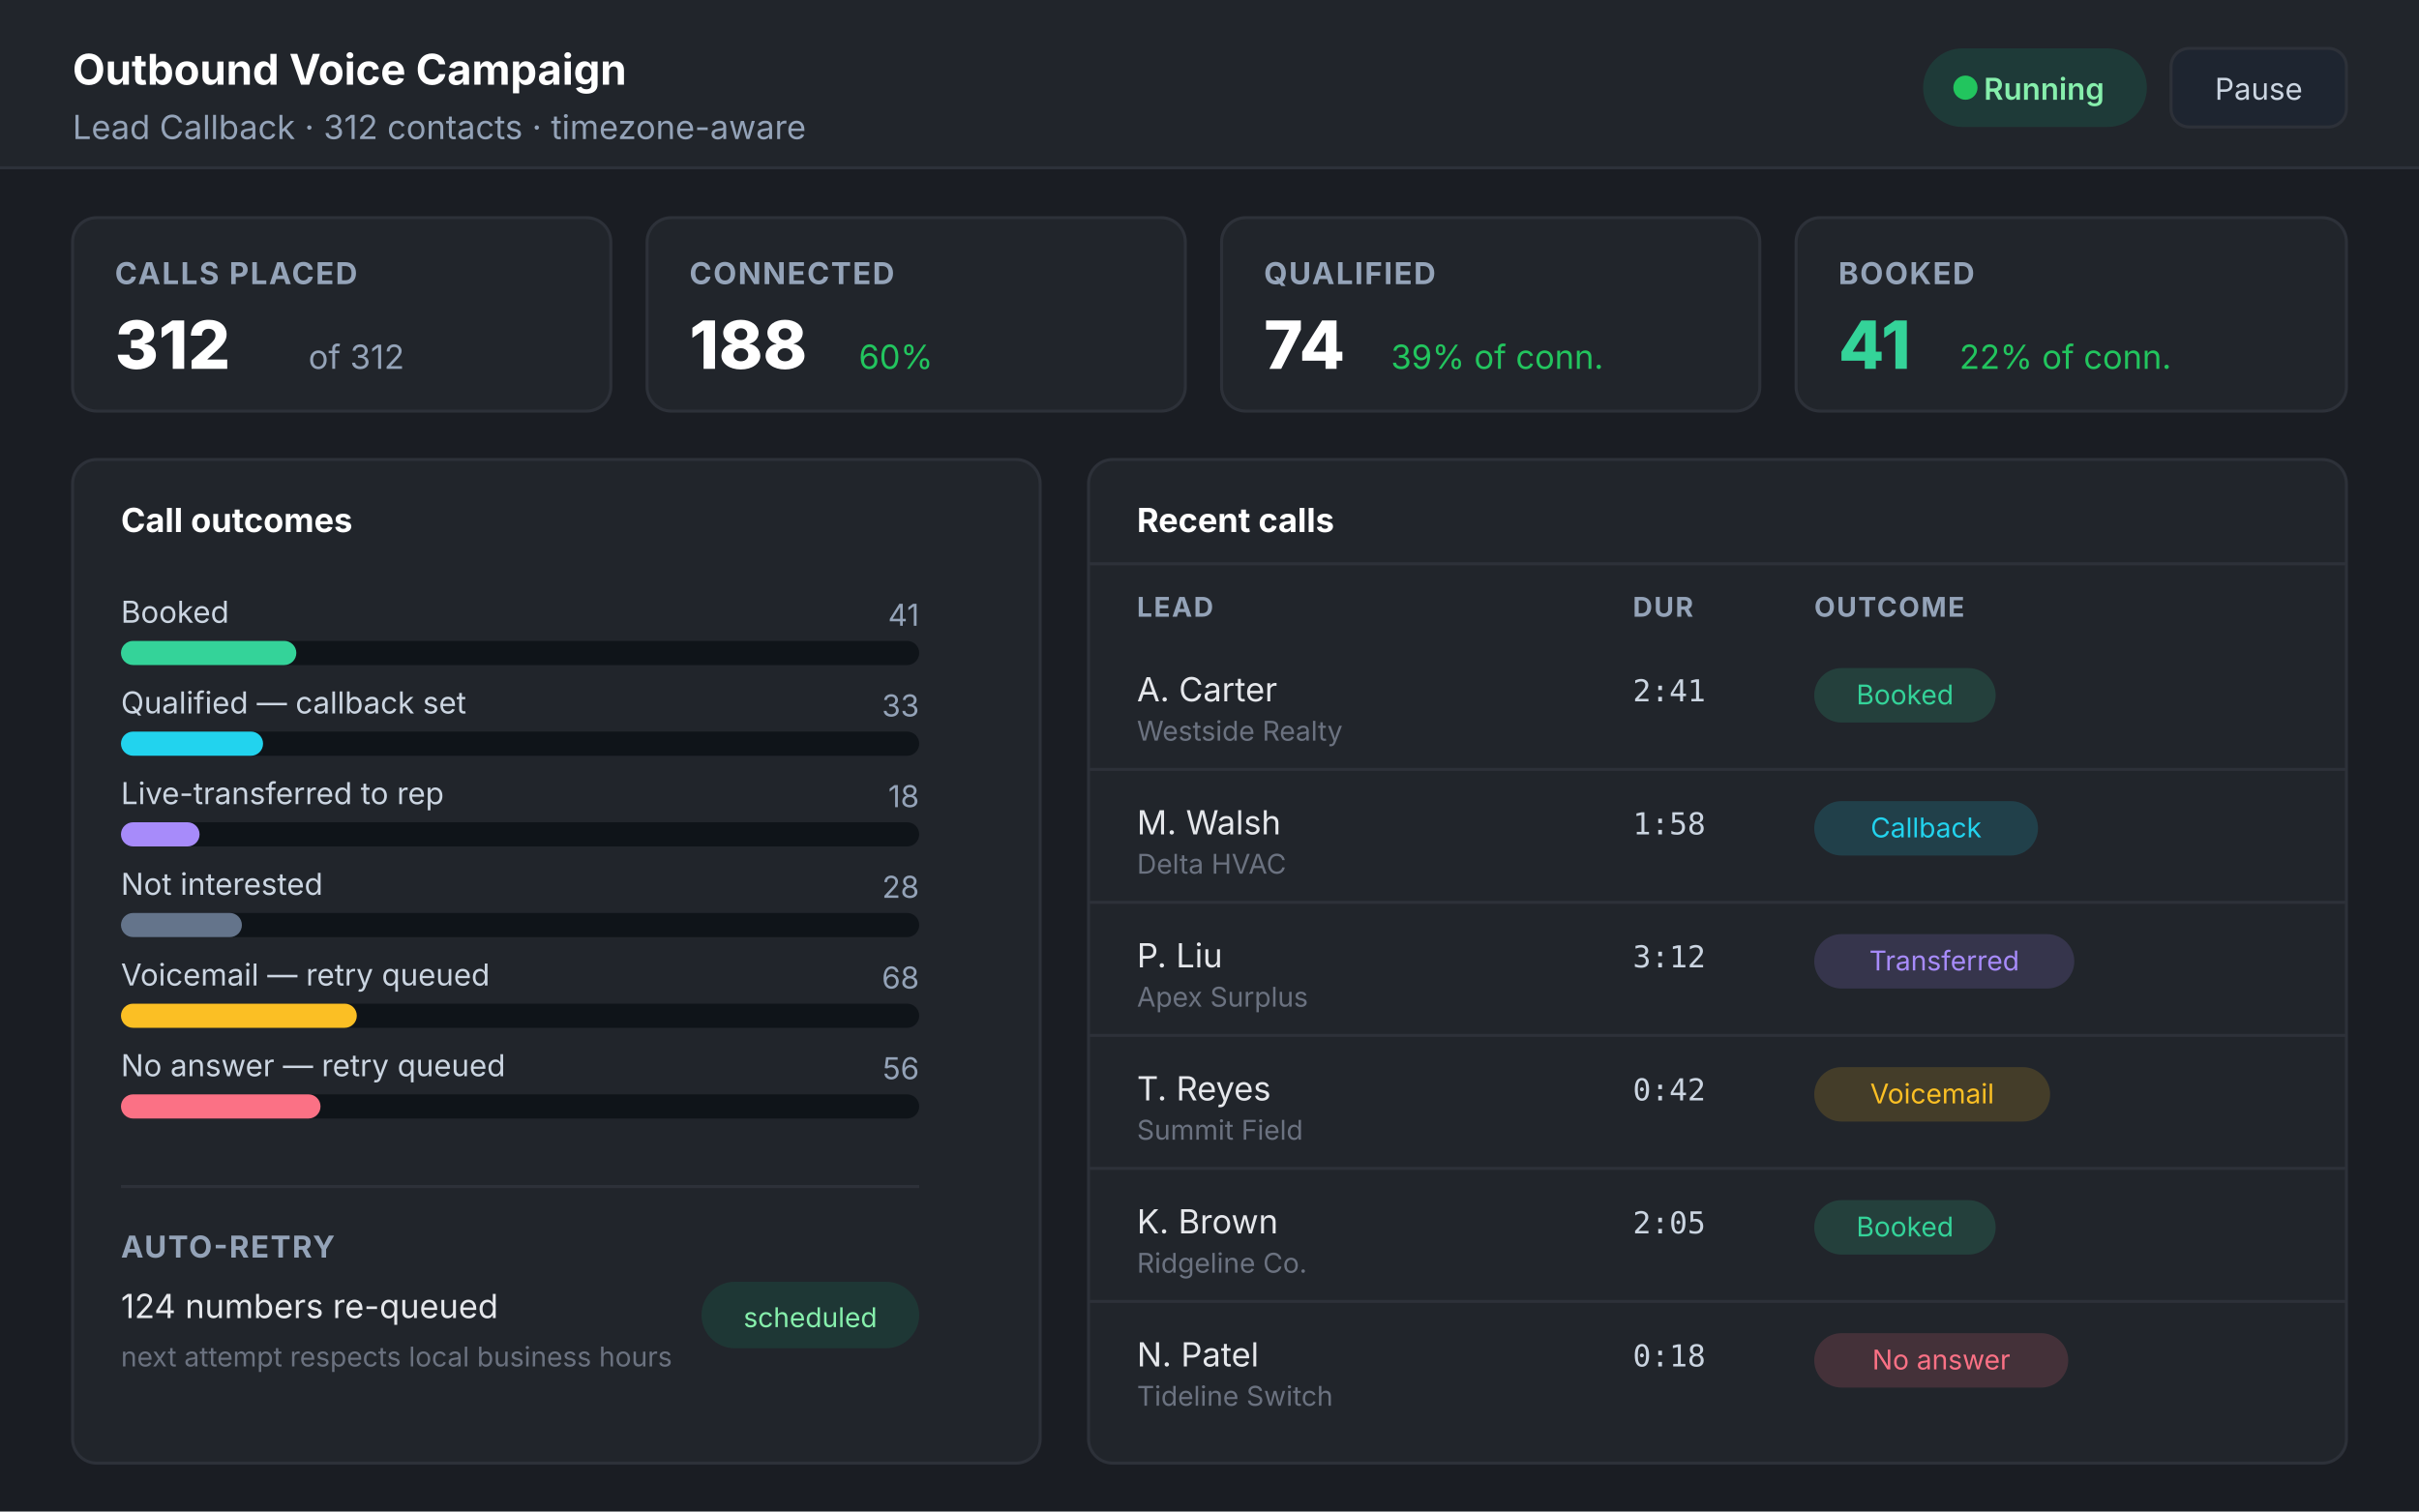
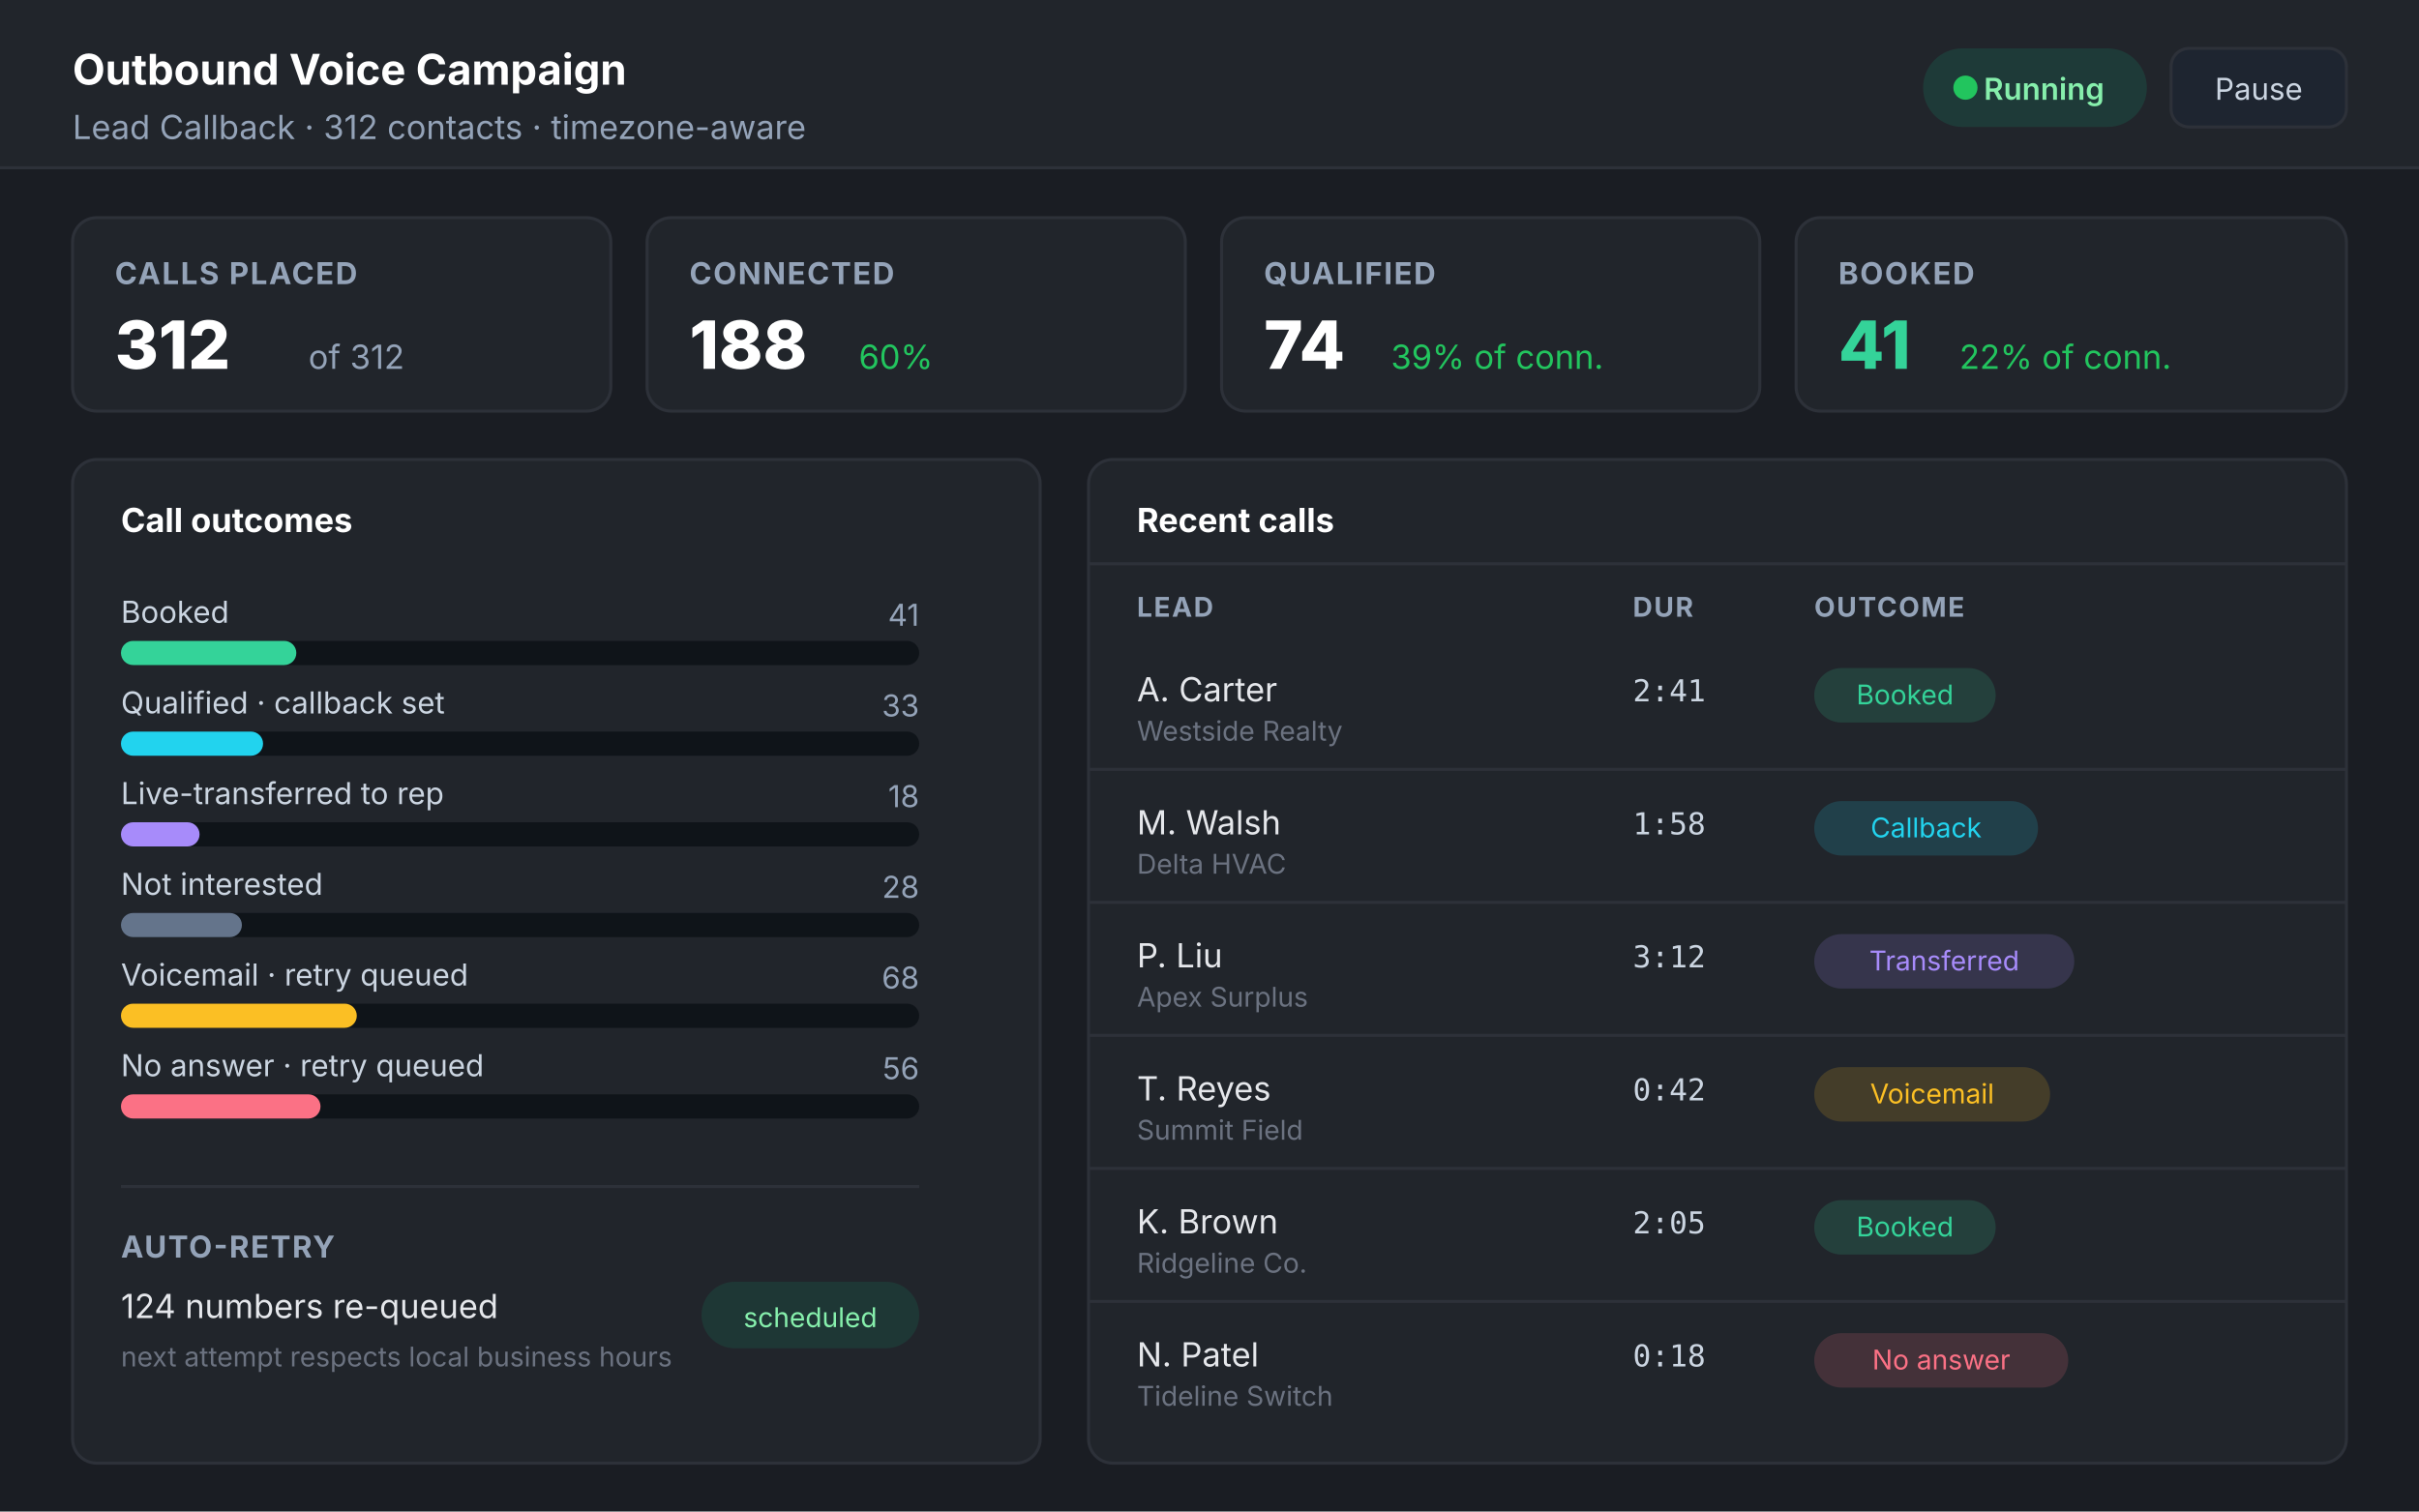
<svg xmlns="http://www.w3.org/2000/svg" viewBox="0 0 800 500">
  <rect width="800" height="500" fill="#1A1D23" />
  <rect width="800" height="56" fill="#21252B" />
  <rect x="0" y="55" width="800" height="1" fill="#2D3139" />
  <text x="24" y="28" font-family="Inter,sans-serif" font-size="14" font-weight="700" fill="#fff">Outbound Voice Campaign</text>
  <text x="24" y="46" font-family="Inter,sans-serif" font-size="11" fill="#94A3B8">Lead Callback · 312 contacts · timezone-aware</text>
  <rect x="636" y="16" width="74" height="26" rx="13" fill="rgba(16,185,129,0.15)" />
  <circle cx="650" cy="29" r="4" fill="#22C55E" />
  <text x="676" y="33" text-anchor="middle" font-family="Inter,sans-serif" font-size="10" font-weight="600" fill="#86EFAC">Running</text>
  <rect x="718" y="16" width="58" height="26" rx="6" fill="#1E2530" stroke="#2D3139" />
  <text x="747" y="33" text-anchor="middle" font-family="Inter,sans-serif" font-size="10" fill="#CBD5E1">Pause</text>
  <g transform="translate(24,72)">
    <rect width="178" height="64" rx="8" fill="#21252B" stroke="#2D3139" />
    <text x="14" y="22" font-family="Inter,sans-serif" font-size="10" font-weight="700" fill="#94A3B8" letter-spacing="0.5">CALLS PLACED</text>
    <text x="14" y="50" font-family="Inter,sans-serif" font-size="22" font-weight="800" fill="#fff">312</text>
    <text x="78" y="50" font-family="Inter,sans-serif" font-size="11" fill="#94A3B8">of 312</text>
  </g>
  <g transform="translate(214,72)">
    <rect width="178" height="64" rx="8" fill="#21252B" stroke="#2D3139" />
    <text x="14" y="22" font-family="Inter,sans-serif" font-size="10" font-weight="700" fill="#94A3B8" letter-spacing="0.5">CONNECTED</text>
    <text x="14" y="50" font-family="Inter,sans-serif" font-size="22" font-weight="800" fill="#fff">188</text>
    <text x="70" y="50" font-family="Inter,sans-serif" font-size="11" fill="#22C55E">60%</text>
  </g>
  <g transform="translate(404,72)">
    <rect width="178" height="64" rx="8" fill="#21252B" stroke="#2D3139" />
    <text x="14" y="22" font-family="Inter,sans-serif" font-size="10" font-weight="700" fill="#94A3B8" letter-spacing="0.5">QUALIFIED</text>
    <text x="14" y="50" font-family="Inter,sans-serif" font-size="22" font-weight="800" fill="#fff">74</text>
    <text x="56" y="50" font-family="Inter,sans-serif" font-size="11" fill="#22C55E">39% of conn.</text>
  </g>
  <g transform="translate(594,72)">
    <rect width="182" height="64" rx="8" fill="#21252B" stroke="#2D3139" />
    <text x="14" y="22" font-family="Inter,sans-serif" font-size="10" font-weight="700" fill="#94A3B8" letter-spacing="0.5">BOOKED</text>
    <text x="14" y="50" font-family="Inter,sans-serif" font-size="22" font-weight="800" fill="#34d399">41</text>
    <text x="54" y="50" font-family="Inter,sans-serif" font-size="11" fill="#22C55E">22% of conn.</text>
  </g>
  <rect x="24" y="152" width="320" height="332" rx="8" fill="#21252B" stroke="#2D3139" />
  <text x="40" y="176" font-family="Inter,sans-serif" font-size="11" font-weight="700" fill="#fff">Call outcomes</text>
  <g font-family="Inter,sans-serif" font-size="10">
    <text x="40" y="206" fill="#CBD5E1">Booked</text>
    <rect x="40" y="212" width="264" height="8" rx="4" fill="#0F1419" />
    <rect x="40" y="212" width="58" height="8" rx="4" fill="#34d399" />
    <text x="304" y="207" text-anchor="end" fill="#94A3B8">41</text>
-     <text x="40" y="236" fill="#CBD5E1">Qualified — callback set</text>
+     <text x="40" y="236" fill="#CBD5E1">Qualified · callback set</text>
    <rect x="40" y="242" width="264" height="8" rx="4" fill="#0F1419" />
    <rect x="40" y="242" width="47" height="8" rx="4" fill="#22d3ee" />
    <text x="304" y="237" text-anchor="end" fill="#94A3B8">33</text>
    <text x="40" y="266" fill="#CBD5E1">Live-transferred to rep</text>
    <rect x="40" y="272" width="264" height="8" rx="4" fill="#0F1419" />
    <rect x="40" y="272" width="26" height="8" rx="4" fill="#a78bfa" />
    <text x="304" y="267" text-anchor="end" fill="#94A3B8">18</text>
    <text x="40" y="296" fill="#CBD5E1">Not interested</text>
    <rect x="40" y="302" width="264" height="8" rx="4" fill="#0F1419" />
    <rect x="40" y="302" width="40" height="8" rx="4" fill="#64748b" />
    <text x="304" y="297" text-anchor="end" fill="#94A3B8">28</text>
-     <text x="40" y="326" fill="#CBD5E1">Voicemail — retry queued</text>
+     <text x="40" y="326" fill="#CBD5E1">Voicemail · retry queued</text>
    <rect x="40" y="332" width="264" height="8" rx="4" fill="#0F1419" />
    <rect x="40" y="332" width="78" height="8" rx="4" fill="#fbbf24" />
    <text x="304" y="327" text-anchor="end" fill="#94A3B8">68</text>
-     <text x="40" y="356" fill="#CBD5E1">No answer — retry queued</text>
+     <text x="40" y="356" fill="#CBD5E1">No answer · retry queued</text>
    <rect x="40" y="362" width="264" height="8" rx="4" fill="#0F1419" />
    <rect x="40" y="362" width="66" height="8" rx="4" fill="#fb7185" />
    <text x="304" y="357" text-anchor="end" fill="#94A3B8">56</text>
  </g>
  <rect x="40" y="392" width="264" height="1" fill="#2D3139" />
  <text x="40" y="416" font-family="Inter,sans-serif" font-size="10" font-weight="700" fill="#94A3B8" letter-spacing="0.5">AUTO-RETRY</text>
  <text x="40" y="436" font-family="Inter,sans-serif" font-size="11" fill="#E5E7EB">124 numbers re-queued</text>
  <text x="40" y="452" font-family="Inter,sans-serif" font-size="9" fill="#6B7280">next attempt respects local business hours</text>
  <rect x="232" y="424" width="72" height="22" rx="11" fill="rgba(16,185,129,0.12)" />
  <text x="268" y="439" text-anchor="middle" font-family="Inter,sans-serif" font-size="9" fill="#86EFAC">scheduled</text>
  <rect x="360" y="152" width="416" height="332" rx="8" fill="#21252B" stroke="#2D3139" />
  <text x="376" y="176" font-family="Inter,sans-serif" font-size="11" font-weight="700" fill="#fff">Recent calls</text>
  <rect x="360" y="186" width="416" height="1" fill="#2D3139" />
  <text x="376" y="204" font-family="Inter,sans-serif" font-size="9" font-weight="700" fill="#94A3B8" letter-spacing="0.5">LEAD</text>
  <text x="540" y="204" font-family="Inter,sans-serif" font-size="9" font-weight="700" fill="#94A3B8" letter-spacing="0.5">DUR</text>
  <text x="600" y="204" font-family="Inter,sans-serif" font-size="9" font-weight="700" fill="#94A3B8" letter-spacing="0.5">OUTCOME</text>
  <g font-family="Inter,sans-serif" font-size="11" fill="#E5E7EB">
    <text x="376" y="232">A. Carter</text>
    <text x="376" y="245" font-size="9" fill="#6B7280">Westside Realty</text>
    <text x="540" y="232" font-family="JetBrains Mono,monospace" font-size="10" fill="#CBD5E1">2:41</text>
    <rect x="600" y="221" width="60" height="18" rx="9" fill="rgba(52,211,153,0.16)" />
    <text x="630" y="233" text-anchor="middle" font-size="9" fill="#34d399">Booked</text>
    <rect x="360" y="254" width="416" height="1" fill="#2D3139" />
    <text x="376" y="276">M. Walsh</text>
    <text x="376" y="289" font-size="9" fill="#6B7280">Delta HVAC</text>
    <text x="540" y="276" font-family="JetBrains Mono,monospace" font-size="10" fill="#CBD5E1">1:58</text>
    <rect x="600" y="265" width="74" height="18" rx="9" fill="rgba(34,211,238,0.16)" />
    <text x="637" y="277" text-anchor="middle" font-size="9" fill="#22d3ee">Callback</text>
    <rect x="360" y="298" width="416" height="1" fill="#2D3139" />
    <text x="376" y="320">P. Liu</text>
    <text x="376" y="333" font-size="9" fill="#6B7280">Apex Surplus</text>
    <text x="540" y="320" font-family="JetBrains Mono,monospace" font-size="10" fill="#CBD5E1">3:12</text>
    <rect x="600" y="309" width="86" height="18" rx="9" fill="rgba(167,139,250,0.16)" />
    <text x="643" y="321" text-anchor="middle" font-size="9" fill="#a78bfa">Transferred</text>
    <rect x="360" y="342" width="416" height="1" fill="#2D3139" />
    <text x="376" y="364">T. Reyes</text>
    <text x="376" y="377" font-size="9" fill="#6B7280">Summit Field</text>
    <text x="540" y="364" font-family="JetBrains Mono,monospace" font-size="10" fill="#CBD5E1">0:42</text>
    <rect x="600" y="353" width="78" height="18" rx="9" fill="rgba(251,191,36,0.16)" />
    <text x="639" y="365" text-anchor="middle" font-size="9" fill="#fbbf24">Voicemail</text>
    <rect x="360" y="386" width="416" height="1" fill="#2D3139" />
    <text x="376" y="408">K. Brown</text>
    <text x="376" y="421" font-size="9" fill="#6B7280">Ridgeline Co.</text>
    <text x="540" y="408" font-family="JetBrains Mono,monospace" font-size="10" fill="#CBD5E1">2:05</text>
    <rect x="600" y="397" width="60" height="18" rx="9" fill="rgba(52,211,153,0.16)" />
    <text x="630" y="409" text-anchor="middle" font-size="9" fill="#34d399">Booked</text>
    <rect x="360" y="430" width="416" height="1" fill="#2D3139" />
    <text x="376" y="452">N. Patel</text>
    <text x="376" y="465" font-size="9" fill="#6B7280">Tideline Switch</text>
    <text x="540" y="452" font-family="JetBrains Mono,monospace" font-size="10" fill="#CBD5E1">0:18</text>
    <rect x="600" y="441" width="84" height="18" rx="9" fill="rgba(251,113,133,0.16)" />
    <text x="642" y="453" text-anchor="middle" font-size="9" fill="#fb7185">No answer</text>
  </g>
</svg>
